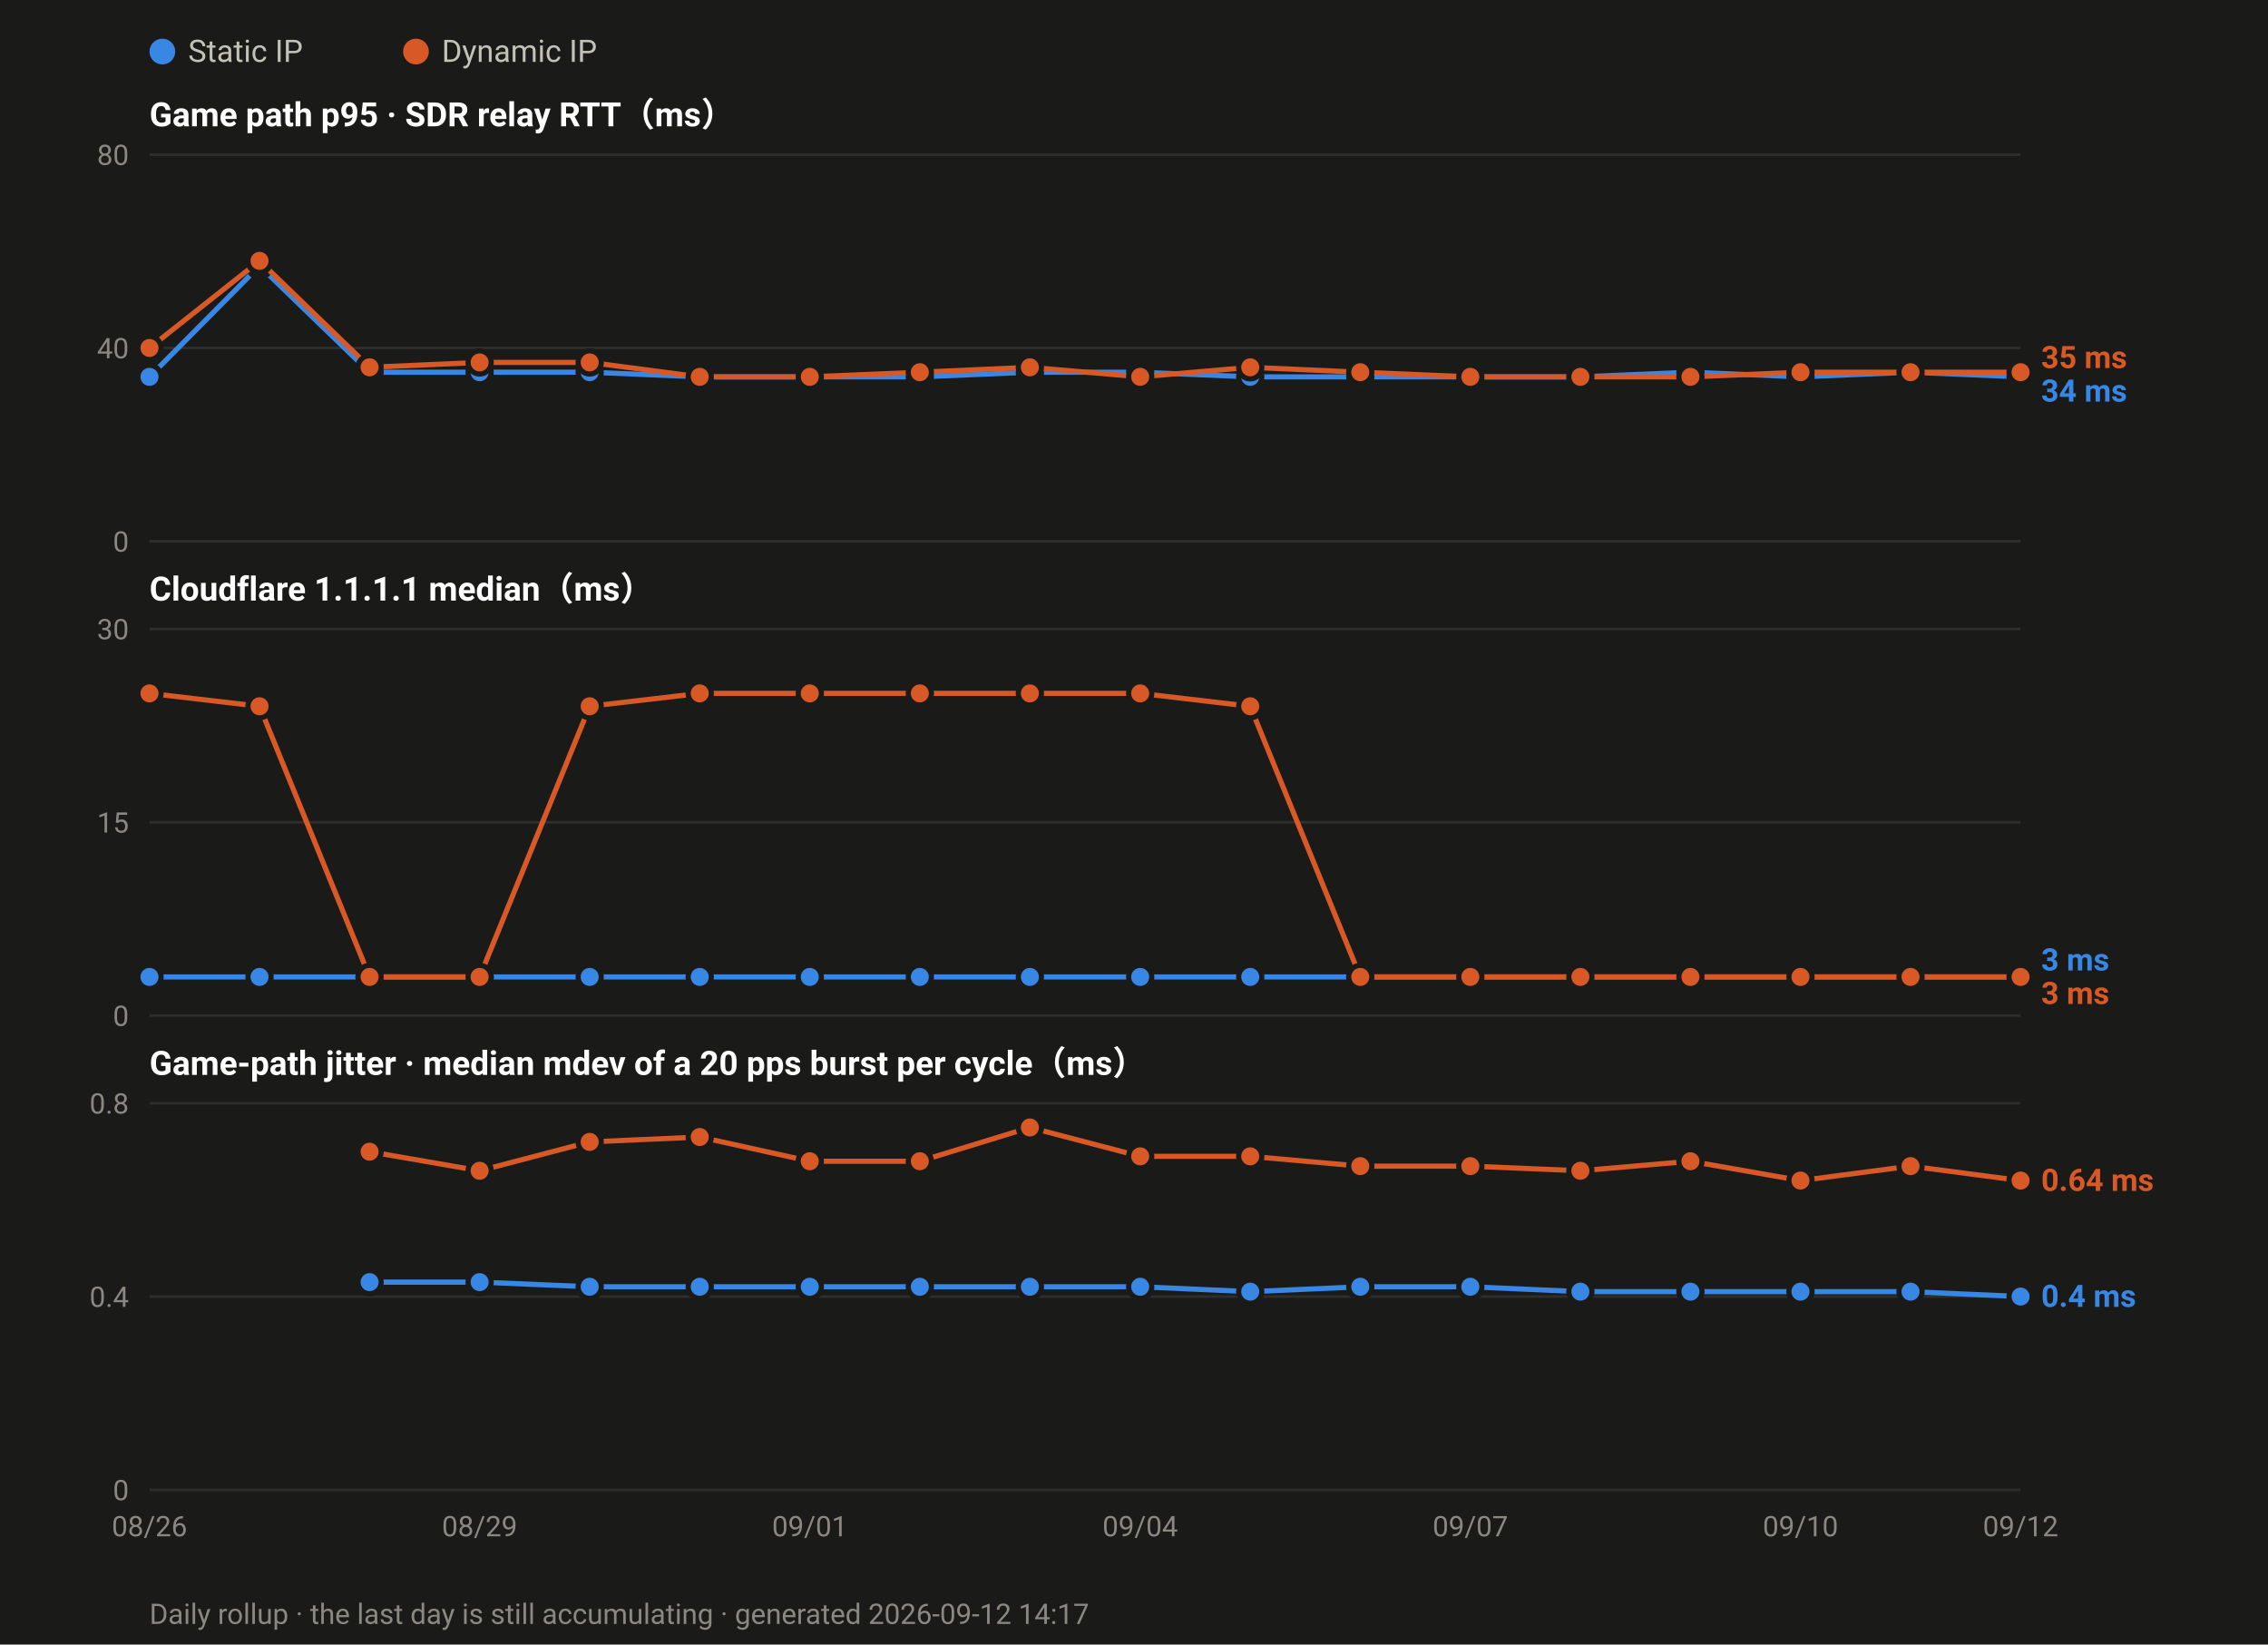
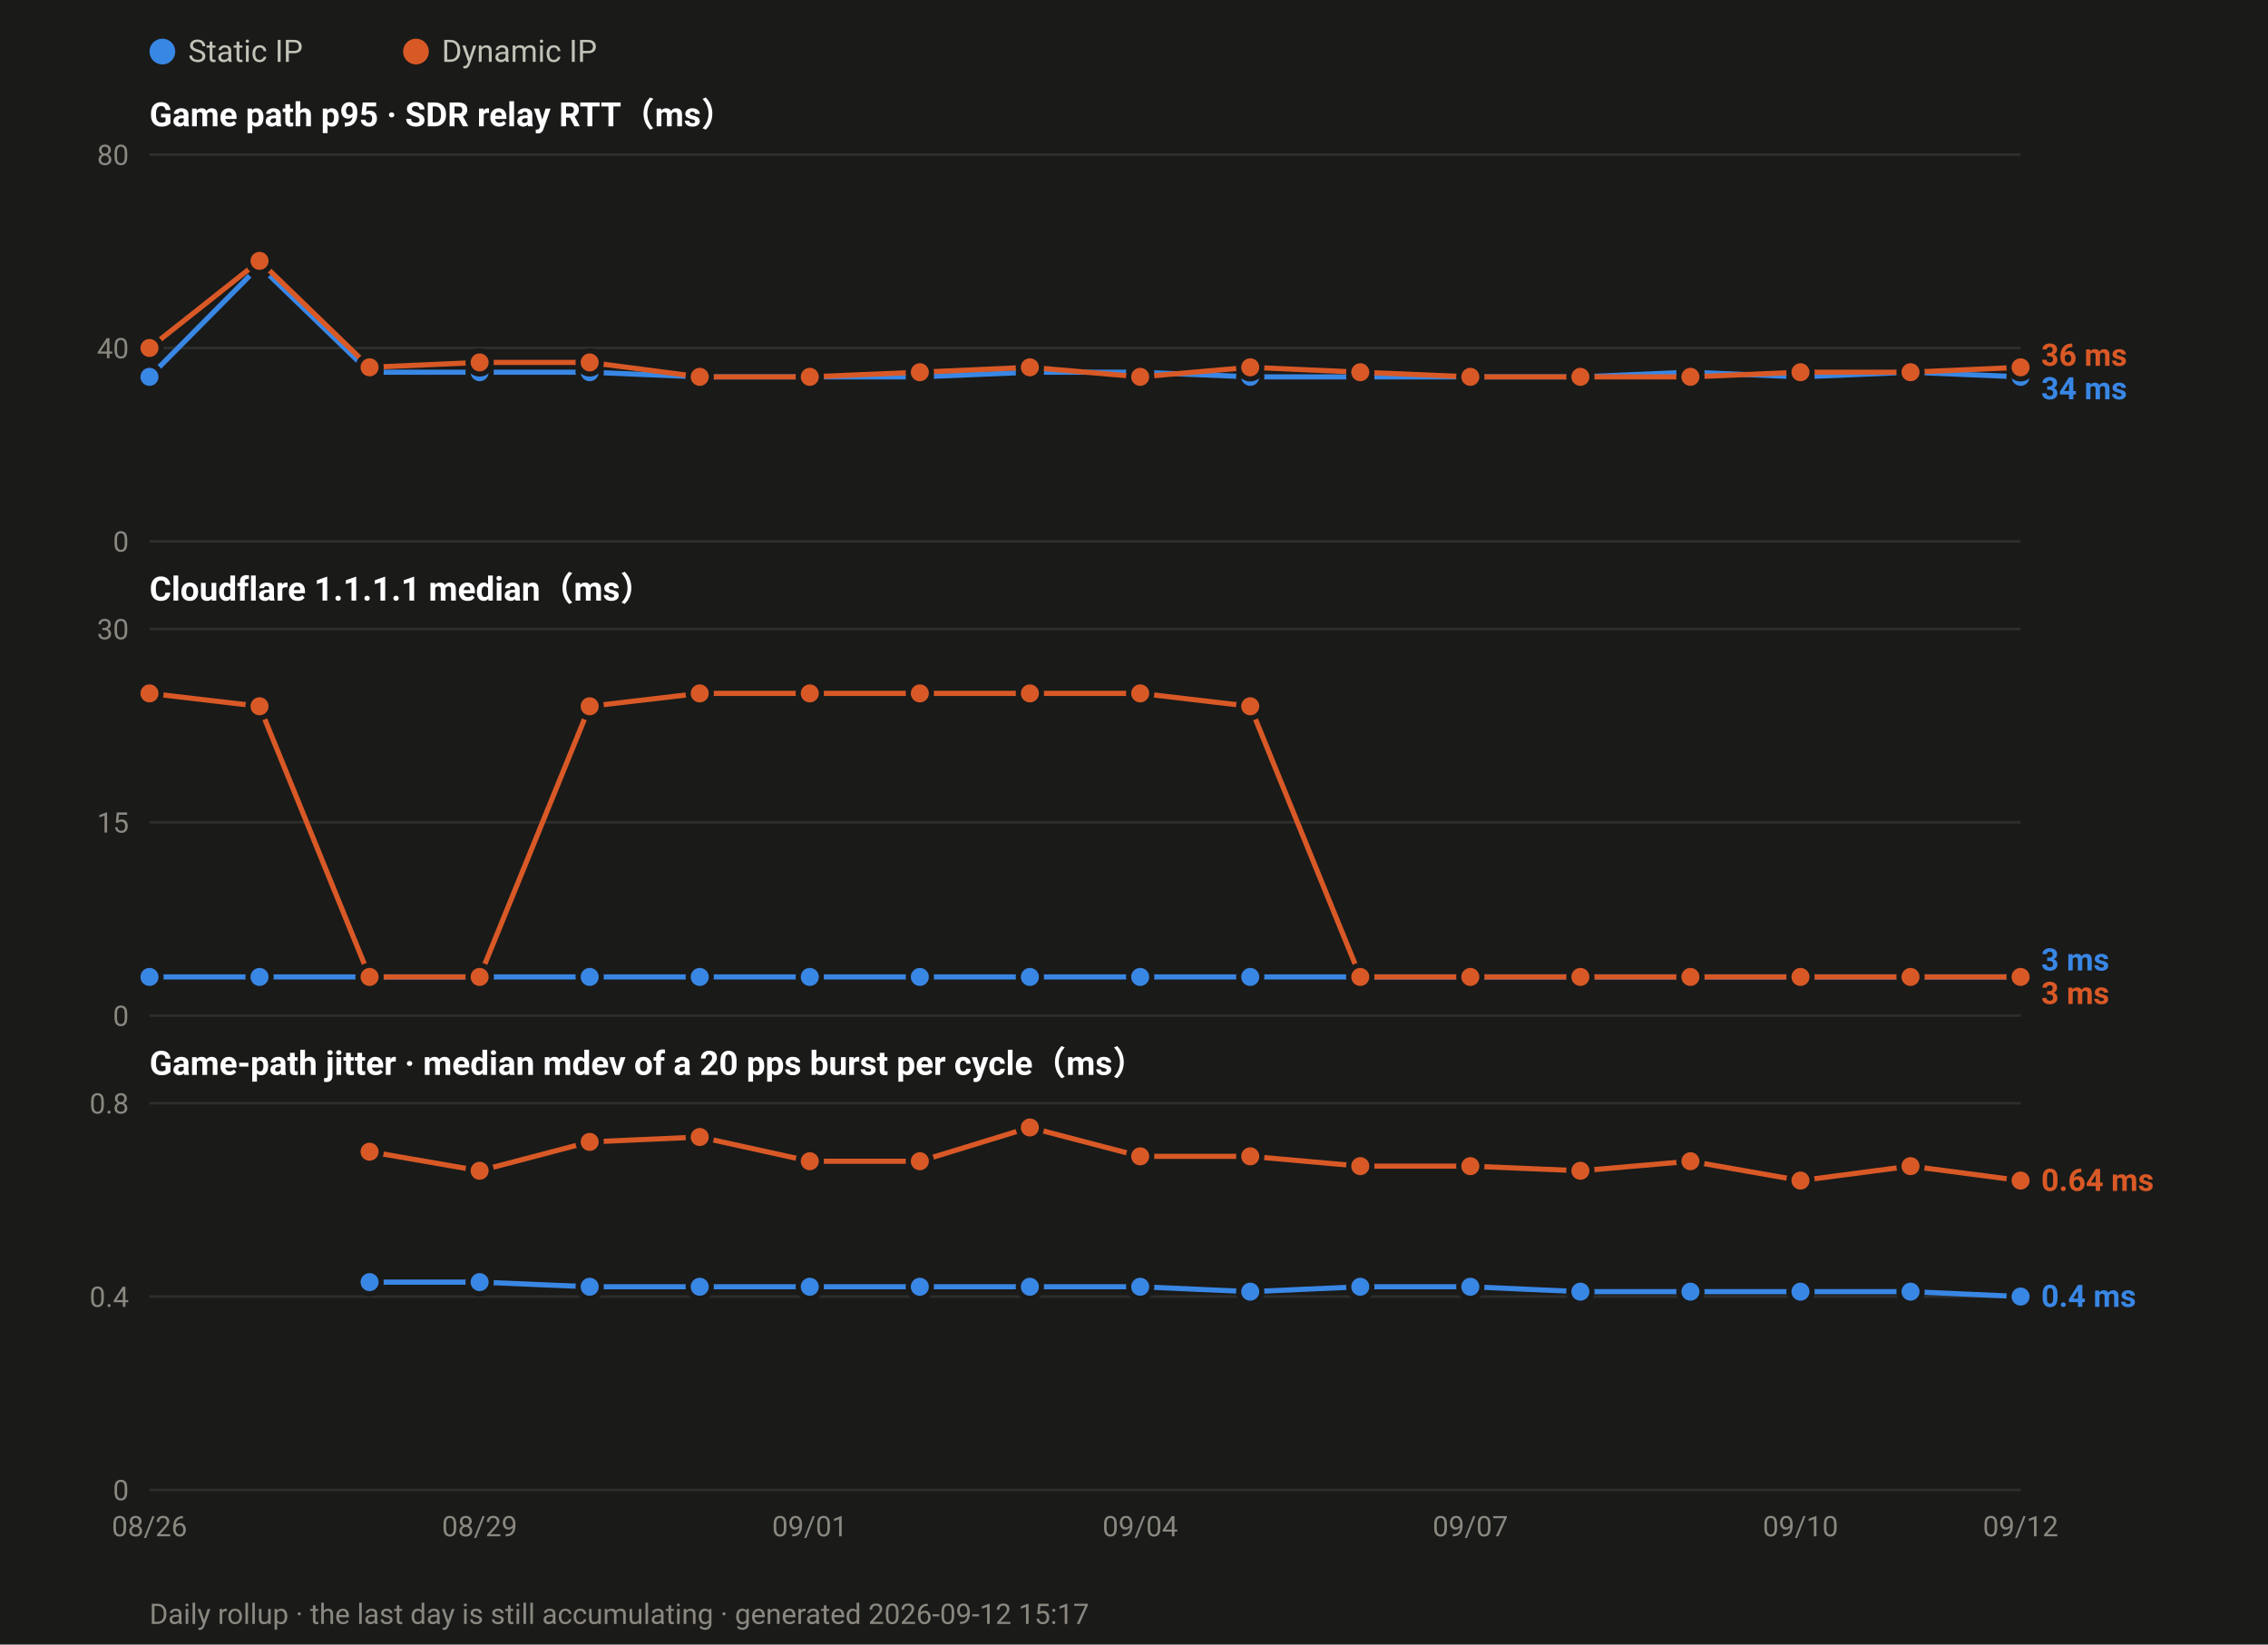
<svg xmlns="http://www.w3.org/2000/svg" width="880" height="638" viewBox="0 0 880 638" font-family="ui-sans-serif,-apple-system,Segoe UI,Roboto,Helvetica,Arial,sans-serif">
  <rect width="880" height="638" fill="#1a1a19" />
  <circle cx="63.0" cy="20" r="5" fill="#3987e5" />
  <text x="73.0" y="24" font-size="12" fill="#c3c2b7">Static IP</text>
  <circle cx="161.4" cy="20" r="5" fill="#d95926" />
  <text x="171.4" y="24" font-size="12" fill="#c3c2b7">Dynamic IP</text>
  <text x="58" y="49.0" font-size="13" font-weight="600" fill="#ffffff">Game path p95 · SDR relay RTT（ms）</text>
  <line x1="58" y1="210.0" x2="784.0" y2="210.0" stroke="#2e2e2c" stroke-width="1" />
  <text x="50" y="214.0" font-size="11" text-anchor="end" fill="#8a8880">0</text>
  <line x1="58" y1="135.0" x2="784.0" y2="135.0" stroke="#2e2e2c" stroke-width="1" />
  <text x="50" y="139.0" font-size="11" text-anchor="end" fill="#8a8880">40</text>
  <line x1="58" y1="60.0" x2="784.0" y2="60.0" stroke="#2e2e2c" stroke-width="1" />
  <text x="50" y="64.0" font-size="11" text-anchor="end" fill="#8a8880">80</text>
  <polyline fill="none" stroke="#3987e5" stroke-width="2" stroke-linejoin="round" points="58.0,146.2 100.7,103.1 143.4,144.4 186.1,144.4 228.8,144.4 271.5,146.2 314.2,146.2 356.9,146.2 399.6,144.4 442.4,144.4 485.1,146.2 527.8,146.2 570.5,146.2 613.2,146.2 655.9,144.4 698.6,146.2 741.3,144.4 784.0,146.2" />
  <circle cx="58.0" cy="146.2" r="4.5" fill="#3987e5" stroke="#1a1a19" stroke-width="2" />
  <circle cx="100.7" cy="103.1" r="4.5" fill="#3987e5" stroke="#1a1a19" stroke-width="2" />
  <circle cx="143.4" cy="144.4" r="4.5" fill="#3987e5" stroke="#1a1a19" stroke-width="2" />
  <circle cx="186.1" cy="144.4" r="4.5" fill="#3987e5" stroke="#1a1a19" stroke-width="2" />
  <circle cx="228.8" cy="144.4" r="4.5" fill="#3987e5" stroke="#1a1a19" stroke-width="2" />
  <circle cx="271.5" cy="146.2" r="4.5" fill="#3987e5" stroke="#1a1a19" stroke-width="2" />
  <circle cx="314.2" cy="146.2" r="4.5" fill="#3987e5" stroke="#1a1a19" stroke-width="2" />
  <circle cx="356.9" cy="146.2" r="4.5" fill="#3987e5" stroke="#1a1a19" stroke-width="2" />
  <circle cx="399.6" cy="144.4" r="4.5" fill="#3987e5" stroke="#1a1a19" stroke-width="2" />
  <circle cx="442.4" cy="144.4" r="4.5" fill="#3987e5" stroke="#1a1a19" stroke-width="2" />
  <circle cx="485.1" cy="146.2" r="4.5" fill="#3987e5" stroke="#1a1a19" stroke-width="2" />
  <circle cx="527.8" cy="146.2" r="4.5" fill="#3987e5" stroke="#1a1a19" stroke-width="2" />
  <circle cx="570.5" cy="146.2" r="4.5" fill="#3987e5" stroke="#1a1a19" stroke-width="2" />
  <circle cx="613.2" cy="146.2" r="4.5" fill="#3987e5" stroke="#1a1a19" stroke-width="2" />
  <circle cx="655.9" cy="144.4" r="4.5" fill="#3987e5" stroke="#1a1a19" stroke-width="2" />
  <circle cx="698.6" cy="146.2" r="4.5" fill="#3987e5" stroke="#1a1a19" stroke-width="2" />
  <circle cx="741.3" cy="144.4" r="4.5" fill="#3987e5" stroke="#1a1a19" stroke-width="2" />
  <circle cx="784.0" cy="146.2" r="4.5" fill="#3987e5" stroke="#1a1a19" stroke-width="2" />
-   <polyline fill="none" stroke="#d95926" stroke-width="2" stroke-linejoin="round" points="58.0,135.0 100.7,101.2 143.4,142.5 186.1,140.6 228.8,140.6 271.5,146.2 314.2,146.2 356.9,144.4 399.6,142.5 442.4,146.2 485.1,142.5 527.8,144.4 570.5,146.2 613.2,146.2 655.9,146.2 698.6,144.4 741.3,144.4 784.0,144.4" />
+   <polyline fill="none" stroke="#d95926" stroke-width="2" stroke-linejoin="round" points="58.0,135.0 100.7,101.2 143.4,142.5 186.1,140.6 228.8,140.6 271.5,146.2 314.2,146.2 356.9,144.4 399.6,142.5 442.4,146.2 485.1,142.5 527.8,144.4 570.5,146.2 613.2,146.2 655.9,146.2 698.6,144.4 741.3,144.4 784.0,142.5" />
  <circle cx="58.0" cy="135.0" r="4.5" fill="#d95926" stroke="#1a1a19" stroke-width="2" />
  <circle cx="100.7" cy="101.2" r="4.5" fill="#d95926" stroke="#1a1a19" stroke-width="2" />
  <circle cx="143.4" cy="142.5" r="4.5" fill="#d95926" stroke="#1a1a19" stroke-width="2" />
  <circle cx="186.1" cy="140.6" r="4.5" fill="#d95926" stroke="#1a1a19" stroke-width="2" />
  <circle cx="228.8" cy="140.6" r="4.5" fill="#d95926" stroke="#1a1a19" stroke-width="2" />
  <circle cx="271.5" cy="146.2" r="4.5" fill="#d95926" stroke="#1a1a19" stroke-width="2" />
  <circle cx="314.2" cy="146.2" r="4.5" fill="#d95926" stroke="#1a1a19" stroke-width="2" />
  <circle cx="356.9" cy="144.4" r="4.5" fill="#d95926" stroke="#1a1a19" stroke-width="2" />
  <circle cx="399.6" cy="142.5" r="4.5" fill="#d95926" stroke="#1a1a19" stroke-width="2" />
  <circle cx="442.4" cy="146.2" r="4.5" fill="#d95926" stroke="#1a1a19" stroke-width="2" />
  <circle cx="485.1" cy="142.5" r="4.5" fill="#d95926" stroke="#1a1a19" stroke-width="2" />
  <circle cx="527.8" cy="144.4" r="4.5" fill="#d95926" stroke="#1a1a19" stroke-width="2" />
  <circle cx="570.5" cy="146.2" r="4.5" fill="#d95926" stroke="#1a1a19" stroke-width="2" />
  <circle cx="613.2" cy="146.2" r="4.5" fill="#d95926" stroke="#1a1a19" stroke-width="2" />
  <circle cx="655.9" cy="146.2" r="4.5" fill="#d95926" stroke="#1a1a19" stroke-width="2" />
  <circle cx="698.6" cy="144.4" r="4.5" fill="#d95926" stroke="#1a1a19" stroke-width="2" />
  <circle cx="741.3" cy="144.4" r="4.5" fill="#d95926" stroke="#1a1a19" stroke-width="2" />
-   <circle cx="784.0" cy="144.4" r="4.5" fill="#d95926" stroke="#1a1a19" stroke-width="2" />
-   <text x="792.0" y="142.8" font-size="12" font-weight="600" fill="#d95926">35 ms</text>
-   <text x="792.0" y="155.8" font-size="12" font-weight="600" fill="#3987e5">34 ms</text>
+   <circle cx="784.0" cy="142.5" r="4.5" fill="#d95926" stroke="#1a1a19" stroke-width="2" />
+   <text x="792.0" y="141.9" font-size="12" font-weight="600" fill="#d95926">36 ms</text>
+   <text x="792.0" y="154.9" font-size="12" font-weight="600" fill="#3987e5">34 ms</text>
  <text x="58" y="233.0" font-size="13" font-weight="600" fill="#ffffff">Cloudflare 1.1.1.1 median（ms）</text>
  <line x1="58" y1="394.0" x2="784.0" y2="394.0" stroke="#2e2e2c" stroke-width="1" />
  <text x="50" y="398.0" font-size="11" text-anchor="end" fill="#8a8880">0</text>
  <line x1="58" y1="319.0" x2="784.0" y2="319.0" stroke="#2e2e2c" stroke-width="1" />
  <text x="50" y="323.0" font-size="11" text-anchor="end" fill="#8a8880">15</text>
  <line x1="58" y1="244.0" x2="784.0" y2="244.0" stroke="#2e2e2c" stroke-width="1" />
  <text x="50" y="248.0" font-size="11" text-anchor="end" fill="#8a8880">30</text>
  <polyline fill="none" stroke="#3987e5" stroke-width="2" stroke-linejoin="round" points="58.0,379.0 100.7,379.0 143.4,379.0 186.1,379.0 228.8,379.0 271.5,379.0 314.2,379.0 356.9,379.0 399.6,379.0 442.4,379.0 485.1,379.0 527.8,379.0 570.5,379.0 613.2,379.0 655.9,379.0 698.6,379.0 741.3,379.0 784.0,379.0" />
  <circle cx="58.0" cy="379.0" r="4.5" fill="#3987e5" stroke="#1a1a19" stroke-width="2" />
  <circle cx="100.7" cy="379.0" r="4.5" fill="#3987e5" stroke="#1a1a19" stroke-width="2" />
  <circle cx="143.4" cy="379.0" r="4.5" fill="#3987e5" stroke="#1a1a19" stroke-width="2" />
  <circle cx="186.1" cy="379.0" r="4.5" fill="#3987e5" stroke="#1a1a19" stroke-width="2" />
  <circle cx="228.8" cy="379.0" r="4.5" fill="#3987e5" stroke="#1a1a19" stroke-width="2" />
  <circle cx="271.5" cy="379.0" r="4.5" fill="#3987e5" stroke="#1a1a19" stroke-width="2" />
  <circle cx="314.2" cy="379.0" r="4.5" fill="#3987e5" stroke="#1a1a19" stroke-width="2" />
  <circle cx="356.9" cy="379.0" r="4.5" fill="#3987e5" stroke="#1a1a19" stroke-width="2" />
  <circle cx="399.6" cy="379.0" r="4.5" fill="#3987e5" stroke="#1a1a19" stroke-width="2" />
  <circle cx="442.4" cy="379.0" r="4.5" fill="#3987e5" stroke="#1a1a19" stroke-width="2" />
  <circle cx="485.1" cy="379.0" r="4.5" fill="#3987e5" stroke="#1a1a19" stroke-width="2" />
  <circle cx="527.8" cy="379.0" r="4.5" fill="#3987e5" stroke="#1a1a19" stroke-width="2" />
  <circle cx="570.5" cy="379.0" r="4.5" fill="#3987e5" stroke="#1a1a19" stroke-width="2" />
  <circle cx="613.2" cy="379.0" r="4.5" fill="#3987e5" stroke="#1a1a19" stroke-width="2" />
  <circle cx="655.9" cy="379.0" r="4.5" fill="#3987e5" stroke="#1a1a19" stroke-width="2" />
  <circle cx="698.6" cy="379.0" r="4.5" fill="#3987e5" stroke="#1a1a19" stroke-width="2" />
  <circle cx="741.3" cy="379.0" r="4.5" fill="#3987e5" stroke="#1a1a19" stroke-width="2" />
  <circle cx="784.0" cy="379.0" r="4.5" fill="#3987e5" stroke="#1a1a19" stroke-width="2" />
  <polyline fill="none" stroke="#d95926" stroke-width="2" stroke-linejoin="round" points="58.0,269.0 100.7,274.0 143.4,379.0 186.1,379.0 228.8,274.0 271.5,269.0 314.2,269.0 356.9,269.0 399.6,269.0 442.4,269.0 485.1,274.0 527.8,379.0 570.5,379.0 613.2,379.0 655.9,379.0 698.6,379.0 741.3,379.0 784.0,379.0" />
  <circle cx="58.0" cy="269.0" r="4.5" fill="#d95926" stroke="#1a1a19" stroke-width="2" />
  <circle cx="100.7" cy="274.0" r="4.5" fill="#d95926" stroke="#1a1a19" stroke-width="2" />
  <circle cx="143.4" cy="379.0" r="4.5" fill="#d95926" stroke="#1a1a19" stroke-width="2" />
  <circle cx="186.1" cy="379.0" r="4.5" fill="#d95926" stroke="#1a1a19" stroke-width="2" />
  <circle cx="228.8" cy="274.0" r="4.5" fill="#d95926" stroke="#1a1a19" stroke-width="2" />
  <circle cx="271.5" cy="269.0" r="4.5" fill="#d95926" stroke="#1a1a19" stroke-width="2" />
  <circle cx="314.2" cy="269.0" r="4.5" fill="#d95926" stroke="#1a1a19" stroke-width="2" />
  <circle cx="356.9" cy="269.0" r="4.5" fill="#d95926" stroke="#1a1a19" stroke-width="2" />
  <circle cx="399.6" cy="269.0" r="4.5" fill="#d95926" stroke="#1a1a19" stroke-width="2" />
  <circle cx="442.4" cy="269.0" r="4.5" fill="#d95926" stroke="#1a1a19" stroke-width="2" />
  <circle cx="485.1" cy="274.0" r="4.5" fill="#d95926" stroke="#1a1a19" stroke-width="2" />
  <circle cx="527.8" cy="379.0" r="4.5" fill="#d95926" stroke="#1a1a19" stroke-width="2" />
  <circle cx="570.5" cy="379.0" r="4.5" fill="#d95926" stroke="#1a1a19" stroke-width="2" />
  <circle cx="613.2" cy="379.0" r="4.5" fill="#d95926" stroke="#1a1a19" stroke-width="2" />
  <circle cx="655.9" cy="379.0" r="4.5" fill="#d95926" stroke="#1a1a19" stroke-width="2" />
  <circle cx="698.6" cy="379.0" r="4.5" fill="#d95926" stroke="#1a1a19" stroke-width="2" />
  <circle cx="741.3" cy="379.0" r="4.5" fill="#d95926" stroke="#1a1a19" stroke-width="2" />
  <circle cx="784.0" cy="379.0" r="4.5" fill="#d95926" stroke="#1a1a19" stroke-width="2" />
  <text x="792.0" y="376.5" font-size="12" font-weight="600" fill="#3987e5">3 ms</text>
  <text x="792.0" y="389.5" font-size="12" font-weight="600" fill="#d95926">3 ms</text>
  <text x="58" y="417.0" font-size="13" font-weight="600" fill="#ffffff">Game-path jitter · median mdev of a 20 pps burst per cycle（ms）</text>
  <line x1="58" y1="578.0" x2="784.0" y2="578.0" stroke="#2e2e2c" stroke-width="1" />
  <text x="50" y="582.0" font-size="11" text-anchor="end" fill="#8a8880">0</text>
  <line x1="58" y1="503.0" x2="784.0" y2="503.0" stroke="#2e2e2c" stroke-width="1" />
  <text x="50" y="507.0" font-size="11" text-anchor="end" fill="#8a8880">0.4</text>
  <line x1="58" y1="428.0" x2="784.0" y2="428.0" stroke="#2e2e2c" stroke-width="1" />
  <text x="50" y="432.0" font-size="11" text-anchor="end" fill="#8a8880">0.8</text>
  <polyline fill="none" stroke="#3987e5" stroke-width="2" stroke-linejoin="round" points="143.4,497.4 186.1,497.4 228.8,499.2 271.5,499.2 314.2,499.2 356.9,499.2 399.6,499.2 442.4,499.2 485.1,501.1 527.8,499.2 570.5,499.2 613.2,501.1 655.9,501.1 698.6,501.1 741.3,501.1 784.0,503.0" />
  <circle cx="143.4" cy="497.4" r="4.5" fill="#3987e5" stroke="#1a1a19" stroke-width="2" />
  <circle cx="186.1" cy="497.4" r="4.5" fill="#3987e5" stroke="#1a1a19" stroke-width="2" />
  <circle cx="228.8" cy="499.2" r="4.5" fill="#3987e5" stroke="#1a1a19" stroke-width="2" />
  <circle cx="271.5" cy="499.2" r="4.5" fill="#3987e5" stroke="#1a1a19" stroke-width="2" />
  <circle cx="314.2" cy="499.2" r="4.5" fill="#3987e5" stroke="#1a1a19" stroke-width="2" />
  <circle cx="356.9" cy="499.2" r="4.5" fill="#3987e5" stroke="#1a1a19" stroke-width="2" />
  <circle cx="399.6" cy="499.2" r="4.5" fill="#3987e5" stroke="#1a1a19" stroke-width="2" />
  <circle cx="442.4" cy="499.2" r="4.5" fill="#3987e5" stroke="#1a1a19" stroke-width="2" />
  <circle cx="485.1" cy="501.1" r="4.5" fill="#3987e5" stroke="#1a1a19" stroke-width="2" />
  <circle cx="527.8" cy="499.2" r="4.5" fill="#3987e5" stroke="#1a1a19" stroke-width="2" />
  <circle cx="570.5" cy="499.2" r="4.5" fill="#3987e5" stroke="#1a1a19" stroke-width="2" />
  <circle cx="613.2" cy="501.1" r="4.5" fill="#3987e5" stroke="#1a1a19" stroke-width="2" />
  <circle cx="655.9" cy="501.1" r="4.5" fill="#3987e5" stroke="#1a1a19" stroke-width="2" />
  <circle cx="698.6" cy="501.1" r="4.5" fill="#3987e5" stroke="#1a1a19" stroke-width="2" />
  <circle cx="741.3" cy="501.1" r="4.5" fill="#3987e5" stroke="#1a1a19" stroke-width="2" />
  <circle cx="784.0" cy="503.0" r="4.5" fill="#3987e5" stroke="#1a1a19" stroke-width="2" />
  <polyline fill="none" stroke="#d95926" stroke-width="2" stroke-linejoin="round" points="143.4,446.8 186.1,454.2 228.8,443.0 271.5,441.1 314.2,450.5 356.9,450.5 399.6,437.4 442.4,448.6 485.1,448.6 527.8,452.4 570.5,452.4 613.2,454.2 655.9,450.5 698.6,458.0 741.3,452.4 784.0,458.0" />
  <circle cx="143.4" cy="446.8" r="4.5" fill="#d95926" stroke="#1a1a19" stroke-width="2" />
  <circle cx="186.1" cy="454.2" r="4.5" fill="#d95926" stroke="#1a1a19" stroke-width="2" />
  <circle cx="228.8" cy="443.0" r="4.5" fill="#d95926" stroke="#1a1a19" stroke-width="2" />
  <circle cx="271.5" cy="441.1" r="4.5" fill="#d95926" stroke="#1a1a19" stroke-width="2" />
  <circle cx="314.2" cy="450.5" r="4.5" fill="#d95926" stroke="#1a1a19" stroke-width="2" />
  <circle cx="356.9" cy="450.5" r="4.5" fill="#d95926" stroke="#1a1a19" stroke-width="2" />
  <circle cx="399.6" cy="437.4" r="4.5" fill="#d95926" stroke="#1a1a19" stroke-width="2" />
  <circle cx="442.4" cy="448.6" r="4.5" fill="#d95926" stroke="#1a1a19" stroke-width="2" />
  <circle cx="485.1" cy="448.6" r="4.5" fill="#d95926" stroke="#1a1a19" stroke-width="2" />
  <circle cx="527.8" cy="452.4" r="4.5" fill="#d95926" stroke="#1a1a19" stroke-width="2" />
  <circle cx="570.5" cy="452.4" r="4.5" fill="#d95926" stroke="#1a1a19" stroke-width="2" />
  <circle cx="613.2" cy="454.2" r="4.5" fill="#d95926" stroke="#1a1a19" stroke-width="2" />
  <circle cx="655.9" cy="450.5" r="4.5" fill="#d95926" stroke="#1a1a19" stroke-width="2" />
  <circle cx="698.6" cy="458.0" r="4.5" fill="#d95926" stroke="#1a1a19" stroke-width="2" />
  <circle cx="741.3" cy="452.4" r="4.5" fill="#d95926" stroke="#1a1a19" stroke-width="2" />
  <circle cx="784.0" cy="458.0" r="4.5" fill="#d95926" stroke="#1a1a19" stroke-width="2" />
  <text x="792.0" y="462.0" font-size="12" font-weight="600" fill="#d95926">0.64 ms</text>
  <text x="792.0" y="507.0" font-size="12" font-weight="600" fill="#3987e5">0.4 ms</text>
  <text x="58.0" y="596.0" font-size="11" text-anchor="middle" fill="#8a8880">08/26</text>
  <text x="186.1" y="596.0" font-size="11" text-anchor="middle" fill="#8a8880">08/29</text>
  <text x="314.2" y="596.0" font-size="11" text-anchor="middle" fill="#8a8880">09/01</text>
  <text x="442.4" y="596.0" font-size="11" text-anchor="middle" fill="#8a8880">09/04</text>
  <text x="570.5" y="596.0" font-size="11" text-anchor="middle" fill="#8a8880">09/07</text>
  <text x="698.6" y="596.0" font-size="11" text-anchor="middle" fill="#8a8880">09/10</text>
  <text x="784.0" y="596.0" font-size="11" text-anchor="middle" fill="#8a8880">09/12</text>
-   <text x="58" y="630" font-size="11" fill="#8a8880">Daily rollup · the last day is still accumulating · generated 2026-09-12 14:17</text>
+   <text x="58" y="630" font-size="11" fill="#8a8880">Daily rollup · the last day is still accumulating · generated 2026-09-12 15:17</text>
</svg>
